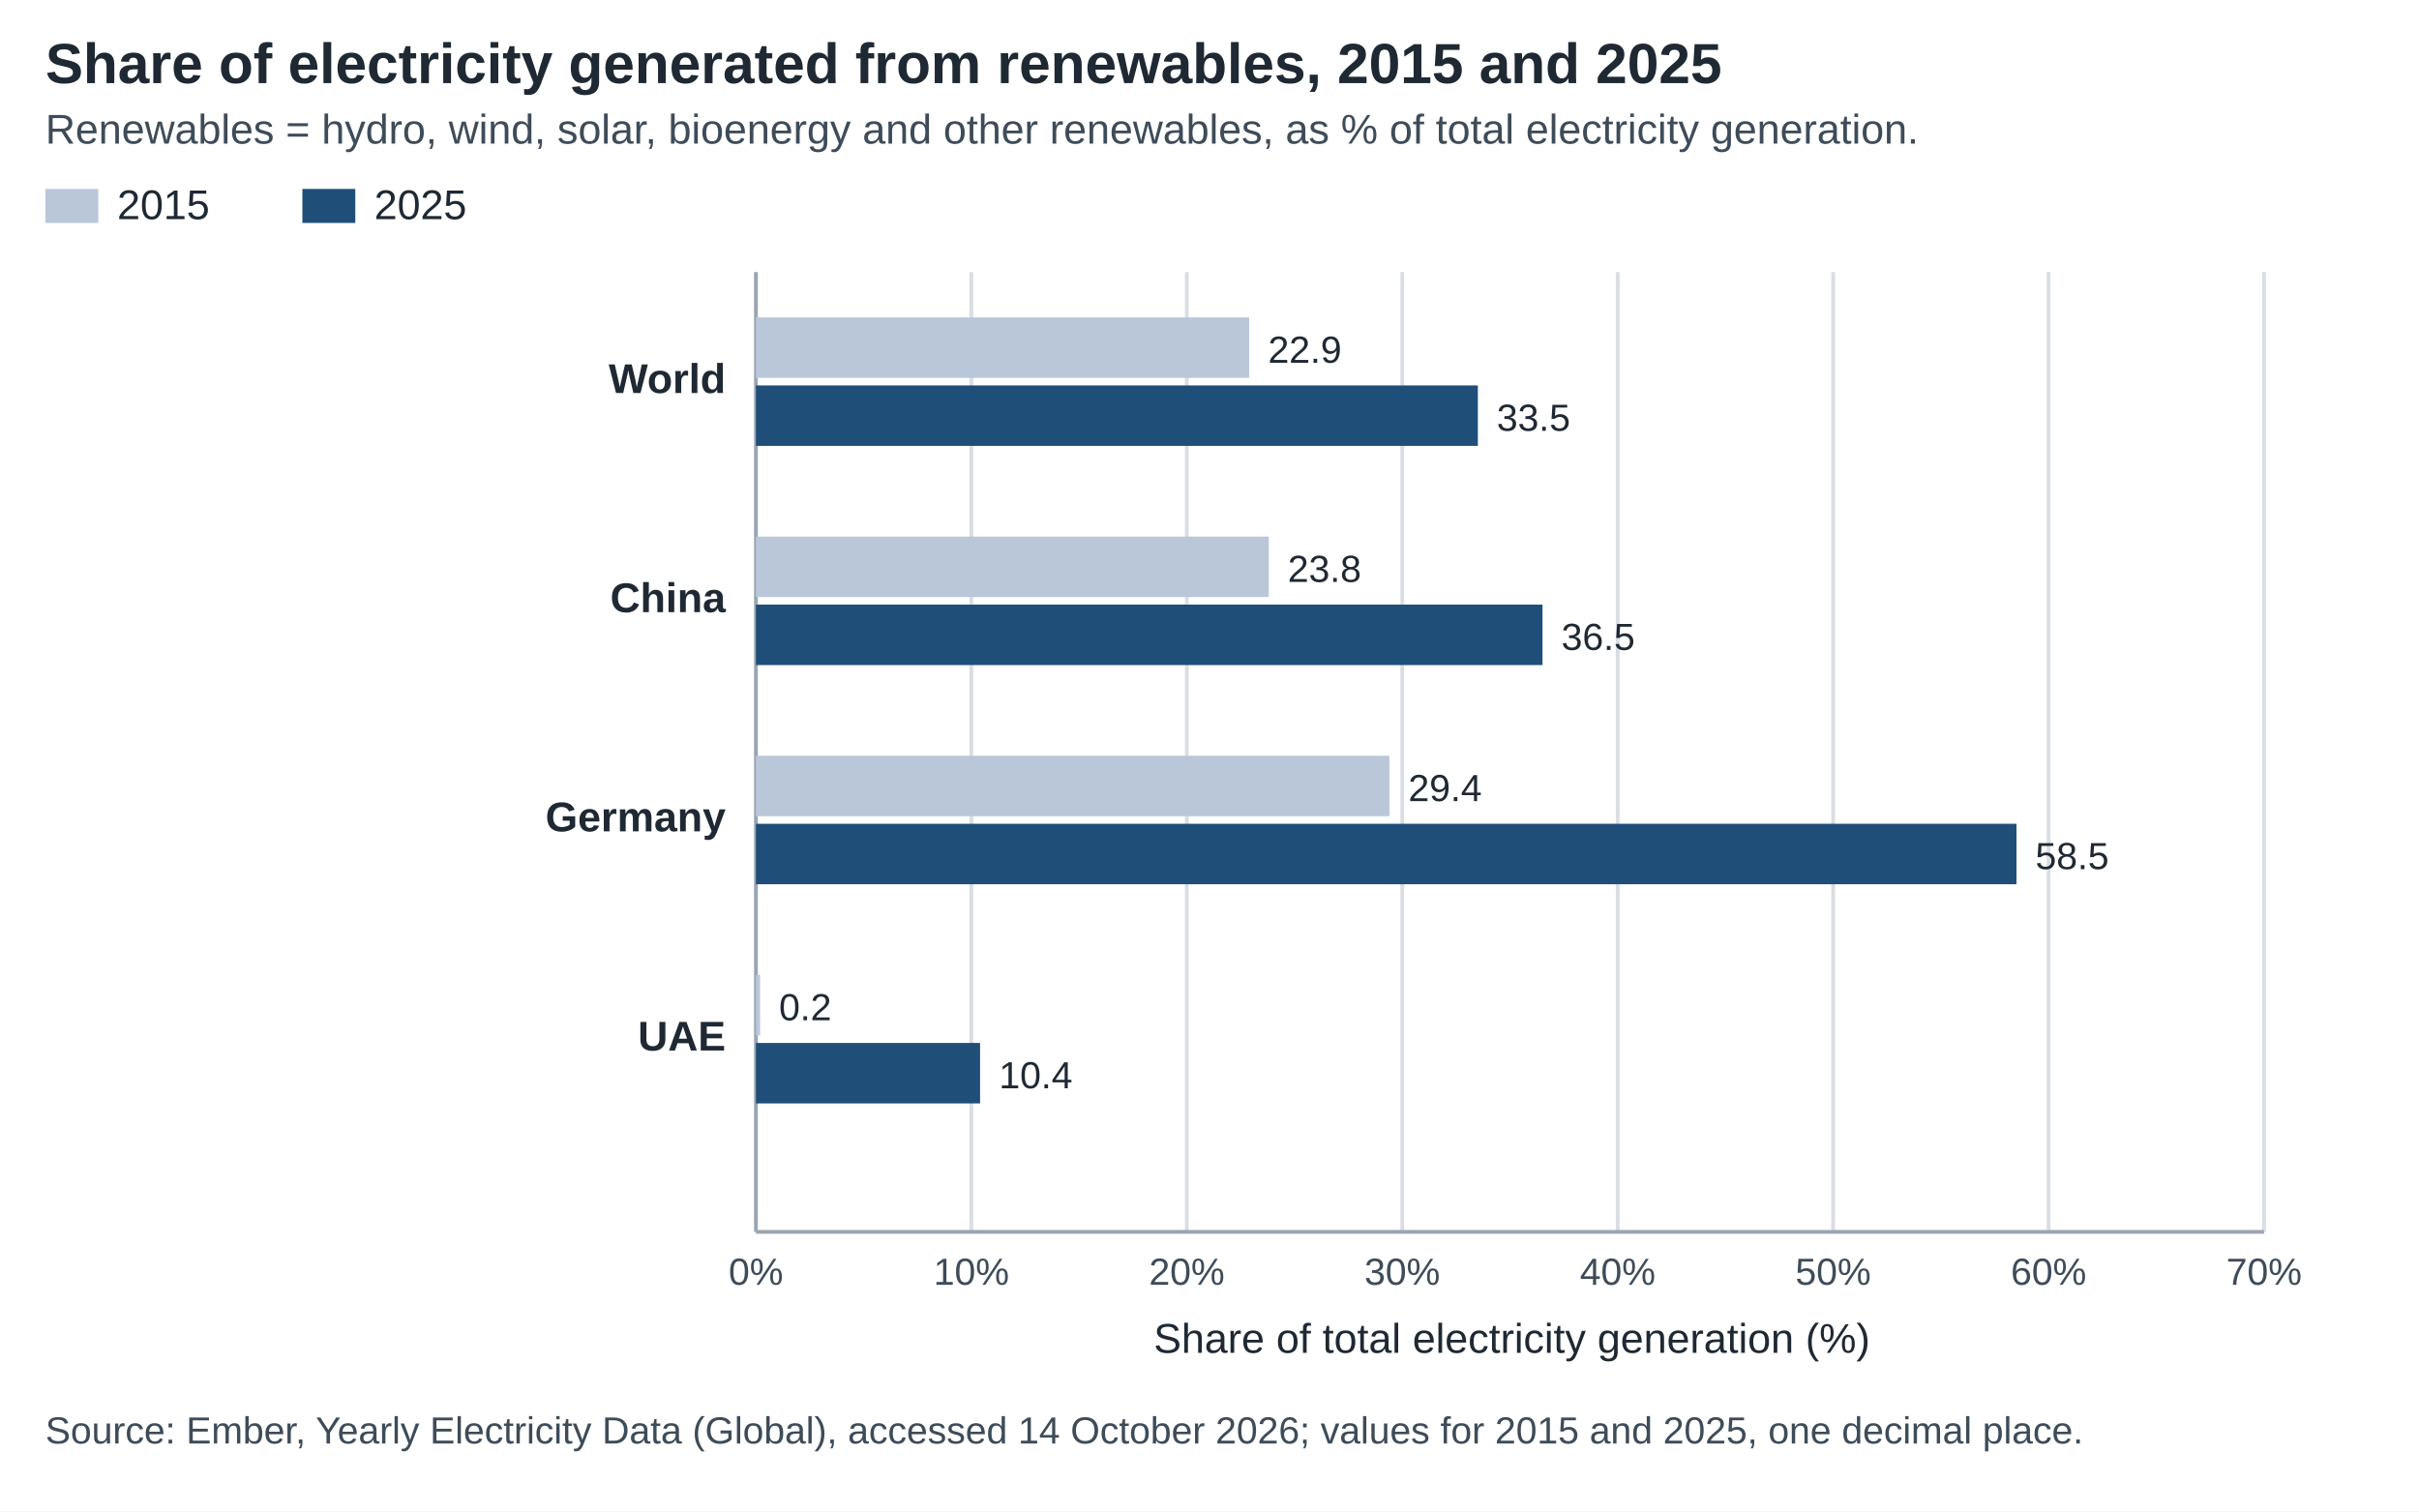
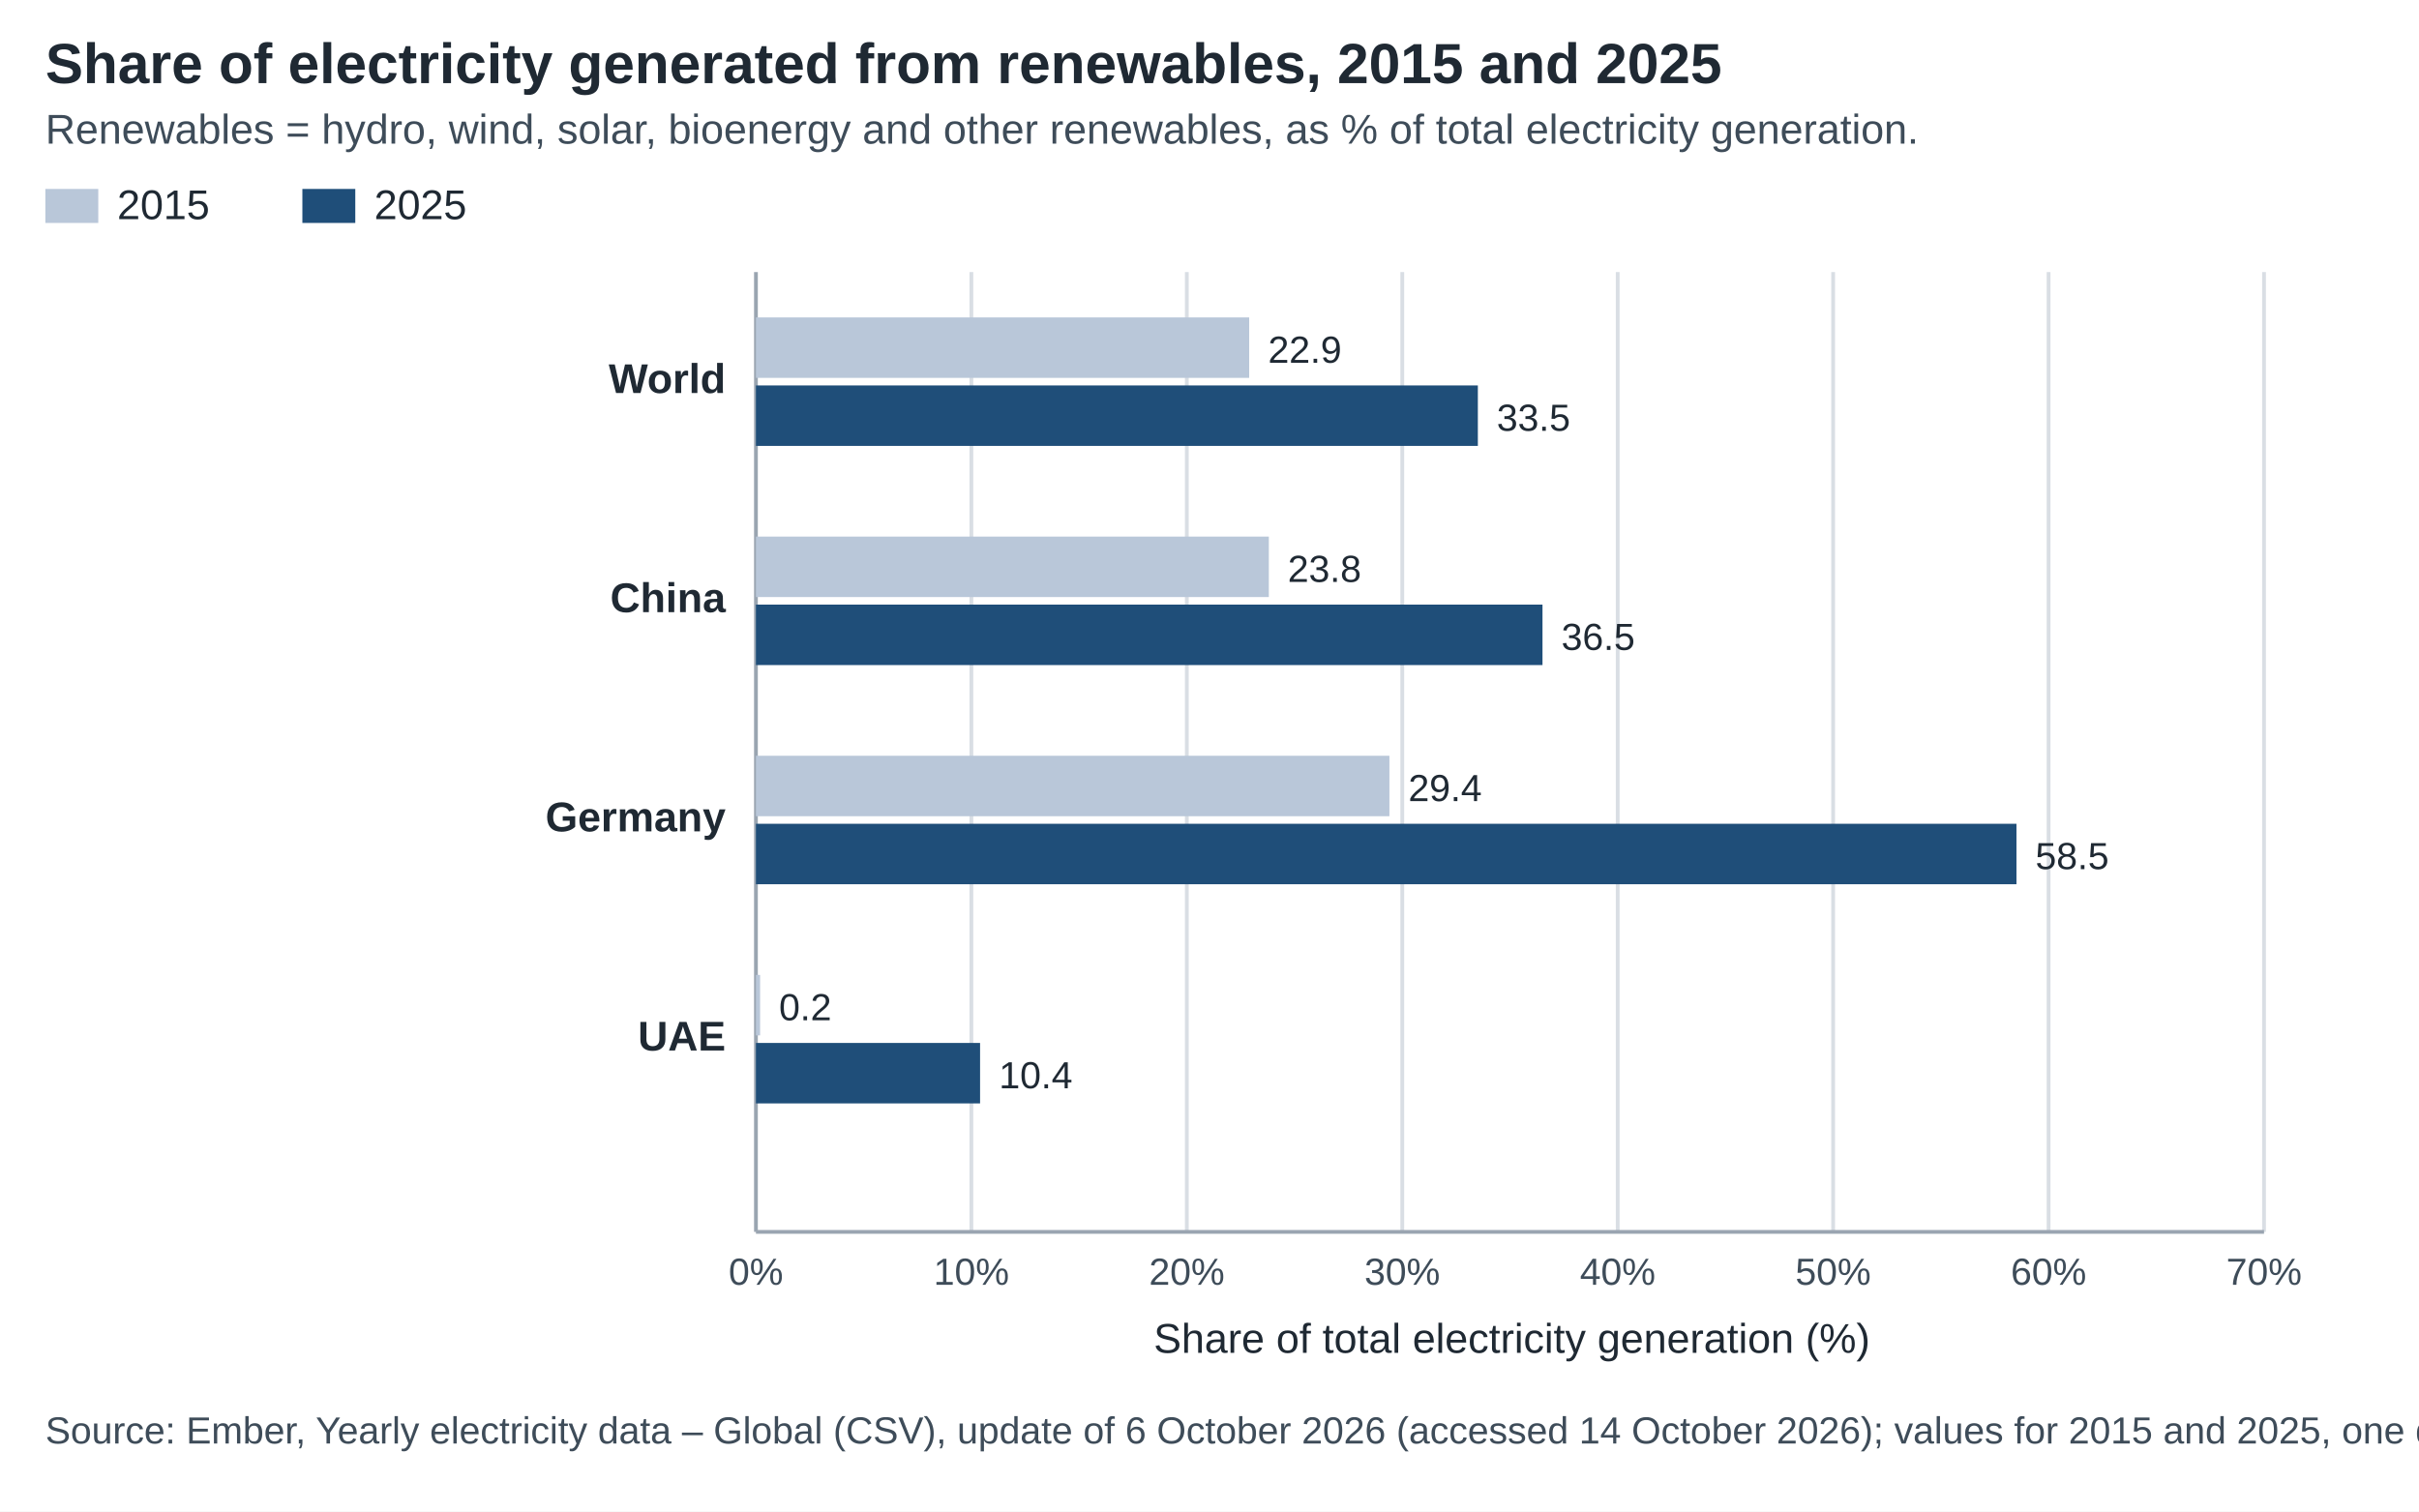
<svg xmlns="http://www.w3.org/2000/svg" viewBox="0 0 640 400" width="640" height="400" role="img" aria-labelledby="t1 d1" font-family="Arial, Helvetica, sans-serif">
  <rect x="0" y="0" width="640" height="400" fill="#ffffff" />
  <text x="12" y="22" font-size="15" font-weight="700" fill="#1f2933">Share of electricity generated from renewables, 2015 and 2025</text>
  <text x="12" y="38" font-size="11" fill="#3e4c59">Renewables = hydro, wind, solar, bioenergy and other renewables, as % of total electricity generation.</text>
  <rect x="12" y="50" width="14" height="9" fill="#b9c7d9" />
  <text x="31" y="58" font-size="11" fill="#1f2933">2015</text>
  <rect x="80" y="50" width="14" height="9" fill="#1f4e79" />
  <text x="99" y="58" font-size="11" fill="#1f2933">2025</text>
  <line x1="200" y1="72" x2="200" y2="326" stroke="#9aa5b1" stroke-width="1" />
  <line x1="257" y1="72" x2="257" y2="326" stroke="#d9dee4" stroke-width="1" />
  <line x1="314" y1="72" x2="314" y2="326" stroke="#d9dee4" stroke-width="1" />
  <line x1="371" y1="72" x2="371" y2="326" stroke="#d9dee4" stroke-width="1" />
  <line x1="428" y1="72" x2="428" y2="326" stroke="#d9dee4" stroke-width="1" />
  <line x1="485" y1="72" x2="485" y2="326" stroke="#d9dee4" stroke-width="1" />
  <line x1="542" y1="72" x2="542" y2="326" stroke="#d9dee4" stroke-width="1" />
  <line x1="599" y1="72" x2="599" y2="326" stroke="#d9dee4" stroke-width="1" />
  <line x1="200" y1="326" x2="599" y2="326" stroke="#9aa5b1" stroke-width="1" />
  <text x="200" y="340" font-size="10" text-anchor="middle" fill="#3e4c59">0%</text>
  <text x="257" y="340" font-size="10" text-anchor="middle" fill="#3e4c59">10%</text>
  <text x="314" y="340" font-size="10" text-anchor="middle" fill="#3e4c59">20%</text>
  <text x="371" y="340" font-size="10" text-anchor="middle" fill="#3e4c59">30%</text>
  <text x="428" y="340" font-size="10" text-anchor="middle" fill="#3e4c59">40%</text>
  <text x="485" y="340" font-size="10" text-anchor="middle" fill="#3e4c59">50%</text>
  <text x="542" y="340" font-size="10" text-anchor="middle" fill="#3e4c59">60%</text>
  <text x="599" y="340" font-size="10" text-anchor="middle" fill="#3e4c59">70%</text>
  <text x="400" y="358" font-size="11" text-anchor="middle" fill="#1f2933">Share of total electricity generation (%)</text>
  <text x="192" y="104" font-size="11" font-weight="700" text-anchor="end" fill="#1f2933">World</text>
  <rect x="200" y="84" width="130.5" height="16" fill="#b9c7d9" />
  <text x="335.5" y="96" font-size="10" fill="#1f2933">22.9</text>
  <rect x="200" y="102" width="191.0" height="16" fill="#1f4e79" />
  <text x="396.0" y="114" font-size="10" fill="#1f2933">33.5</text>
  <text x="192" y="162" font-size="11" font-weight="700" text-anchor="end" fill="#1f2933">China</text>
  <rect x="200" y="142" width="135.7" height="16" fill="#b9c7d9" />
  <text x="340.7" y="154" font-size="10" fill="#1f2933">23.8</text>
  <rect x="200" y="160" width="208.1" height="16" fill="#1f4e79" />
  <text x="413.1" y="172" font-size="10" fill="#1f2933">36.5</text>
  <text x="192" y="220" font-size="11" font-weight="700" text-anchor="end" fill="#1f2933">Germany</text>
  <rect x="200" y="200" width="167.6" height="16" fill="#b9c7d9" />
  <text x="372.6" y="212" font-size="10" fill="#1f2933">29.4</text>
  <rect x="200" y="218" width="333.5" height="16" fill="#1f4e79" />
  <text x="538.5" y="230" font-size="10" fill="#1f2933">58.5</text>
  <text x="192" y="278" font-size="11" font-weight="700" text-anchor="end" fill="#1f2933">UAE</text>
  <rect x="200" y="258" width="1.1" height="16" fill="#b9c7d9" />
  <text x="206.1" y="270" font-size="10" fill="#1f2933">0.2</text>
  <rect x="200" y="276" width="59.3" height="16" fill="#1f4e79" />
  <text x="264.3" y="288" font-size="10" fill="#1f2933">10.4</text>
-   <text x="12" y="382" font-size="10" fill="#3e4c59">Source: Ember, Yearly Electricity Data (Global), accessed 14 October 2026; values for 2015 and 2025, one decimal place.</text>
+   <text x="12" y="382" font-size="10" fill="#3e4c59">Source: Ember, Yearly electricity data – Global (CSV), update of 6 October 2026 (accessed 14 October 2026); values for 2015 and 2025, one decimal place.</text>
</svg>
